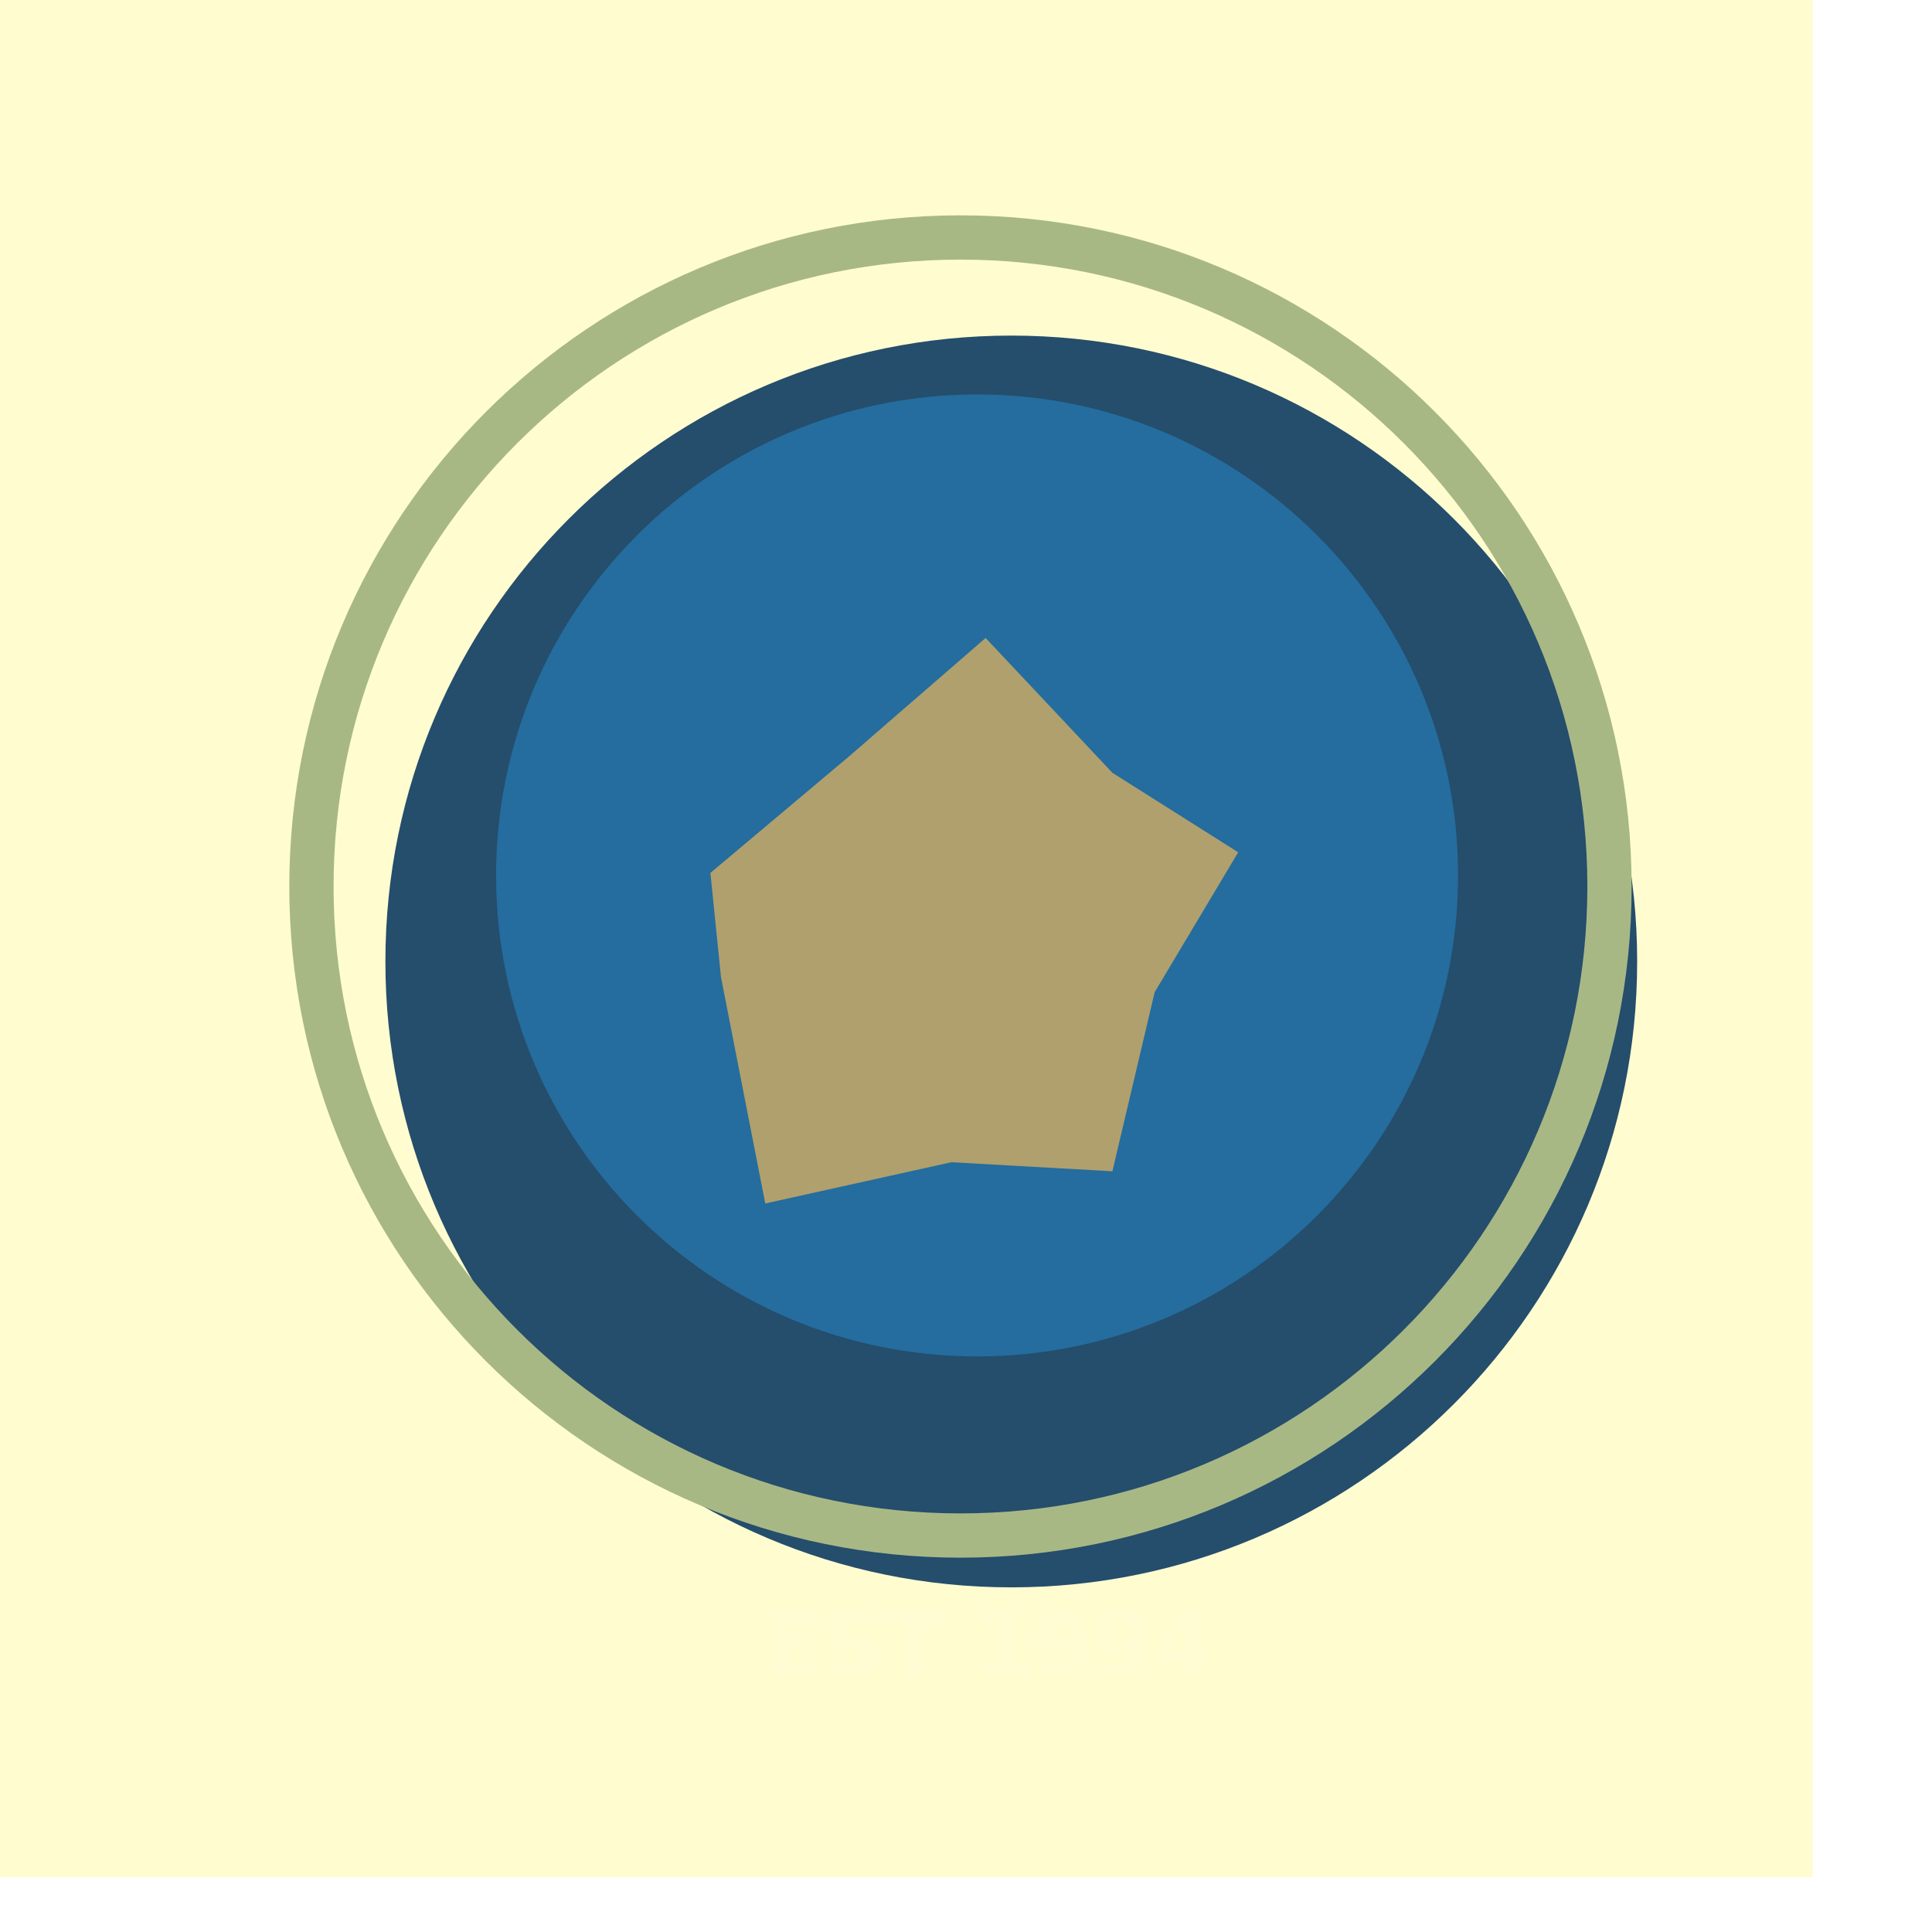
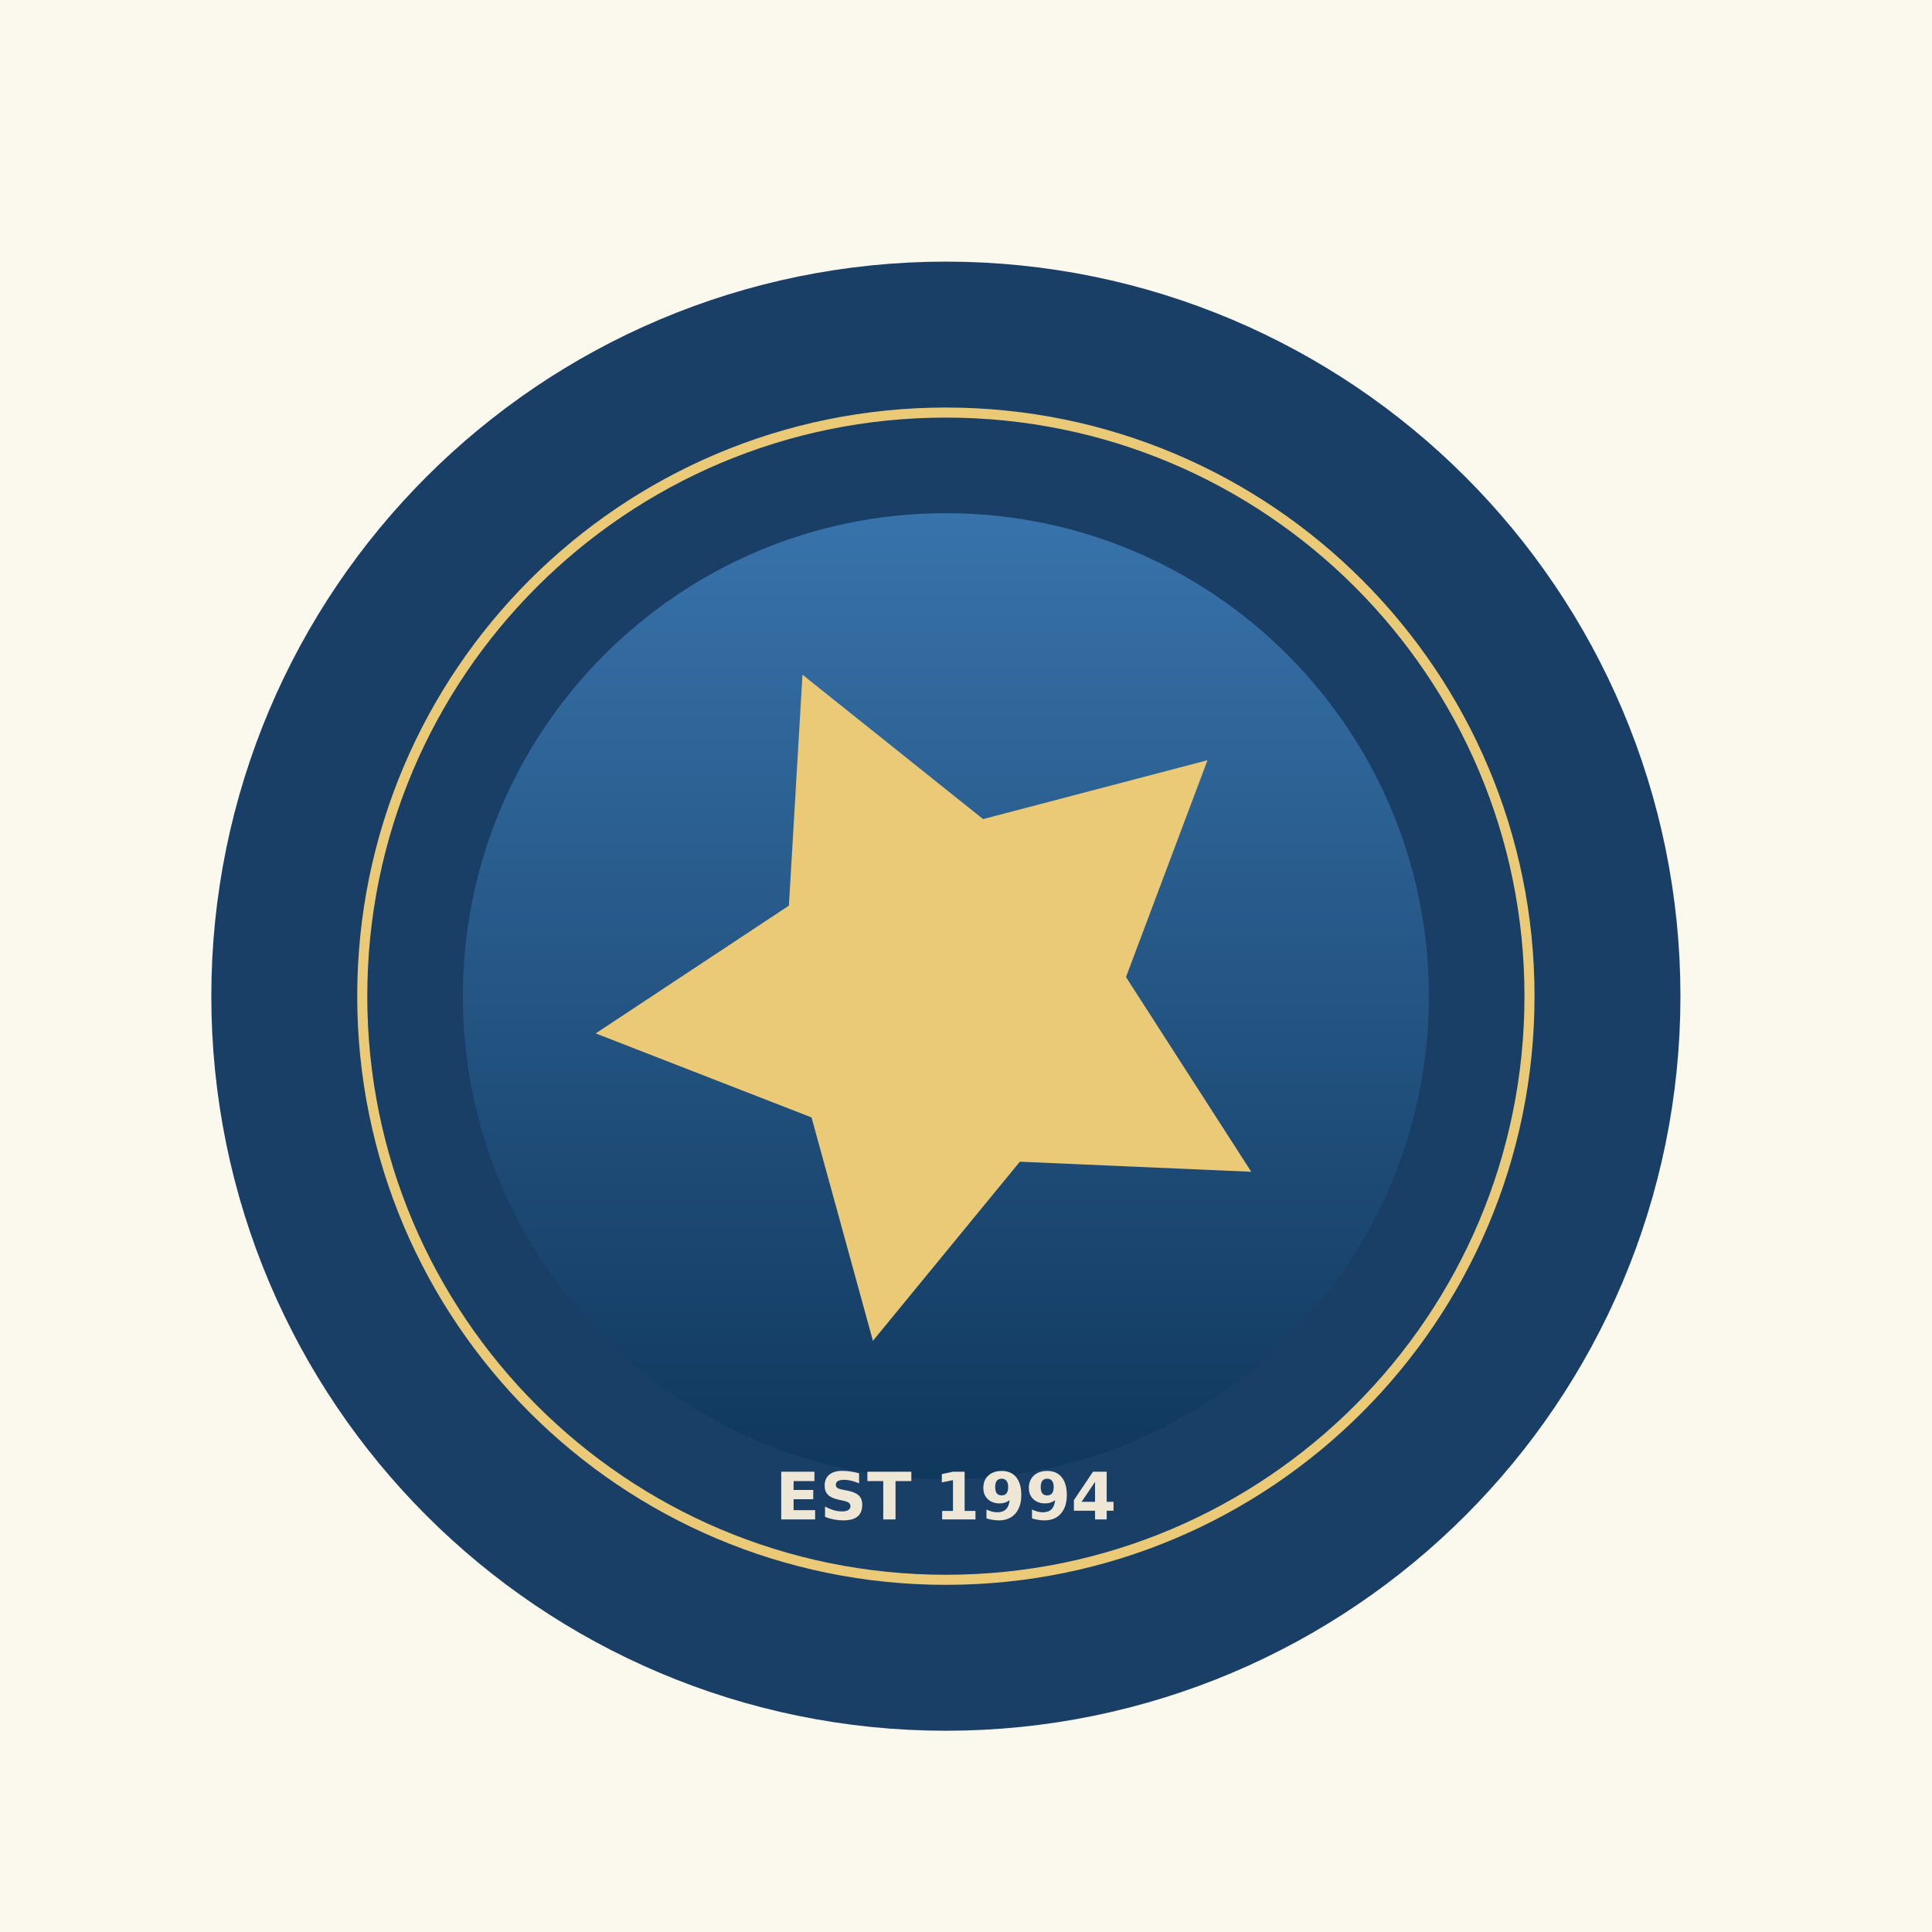
<svg xmlns="http://www.w3.org/2000/svg" viewBox="0 0 384 384">
-   <rect width="360.3" height="373.1" fill="#fffdd0" />
-   <g id="rings">
-     <circle cx="201.0" cy="191.1" r="124.4" fill="#254d6c" />
-     <circle cx="190.9" cy="176.2" r="129.0" fill="none" stroke="#a8b885" stroke-width="8.8" />
-     <circle cx="194.2" cy="174.0" r="95.6" fill="#246d9e" />
+   <defs>
+     <linearGradient id="well" x1="0" y1="0" x2="0" y2="1">
+       <stop offset="0" stop-color="#3873ab" />
+       <stop offset="1" stop-color="#10375c" />
+     </linearGradient>
+   </defs>
+   <rect x="0" y="0" width="384" height="384" fill="#fbf8ee" />
+   <g id="plate">
+     <circle cx="188" cy="198" r="73" fill="none" stroke="#1a3f66" stroke-width="146" />
+     <circle cx="188" cy="198" r="116" fill="none" stroke="#eac977" stroke-width="2" />
+     <path d="M92 198 C92 145 135 102 188 102 C241 102 284 145 284 198 C284 251 241 294 188 294 C135 294 92 251 92 198 Z" fill="url(#well)" />
  </g>
  <g id="star">
-     <path d="M195.9 126.8 L168.8 150.3 L141.2 173.5 L143.3 194.2 L152.1 239.2 L189.1 231.0 L221.1 232.8 L229.5 197.2 L246.1 169.4 L221.1 153.6 Z" fill="#b0a06d" />
+     <path d="M159.5 134.1 L156.8 180 L118.4 205.4 L161.3 222.1 L173.5 266.5 L202.7 230.9 L248.7 232.9 L223.8 194.2 L240 151.1 L195.4 162.8 Z" fill="#eac977" />
  </g>
-   <g id="text">
-     <text x="196.5" y="332.8" font-family="DejaVu Sans" font-size="17.1" font-weight="bold" text-anchor="middle" fill="#fffbd3">EST 1994</text>
-   </g>
+   <text x="188" y="302" font-family="DejaVu Sans" font-size="13" font-weight="bold" text-anchor="middle" fill="#efe7d6">EST 1994</text>
</svg>
